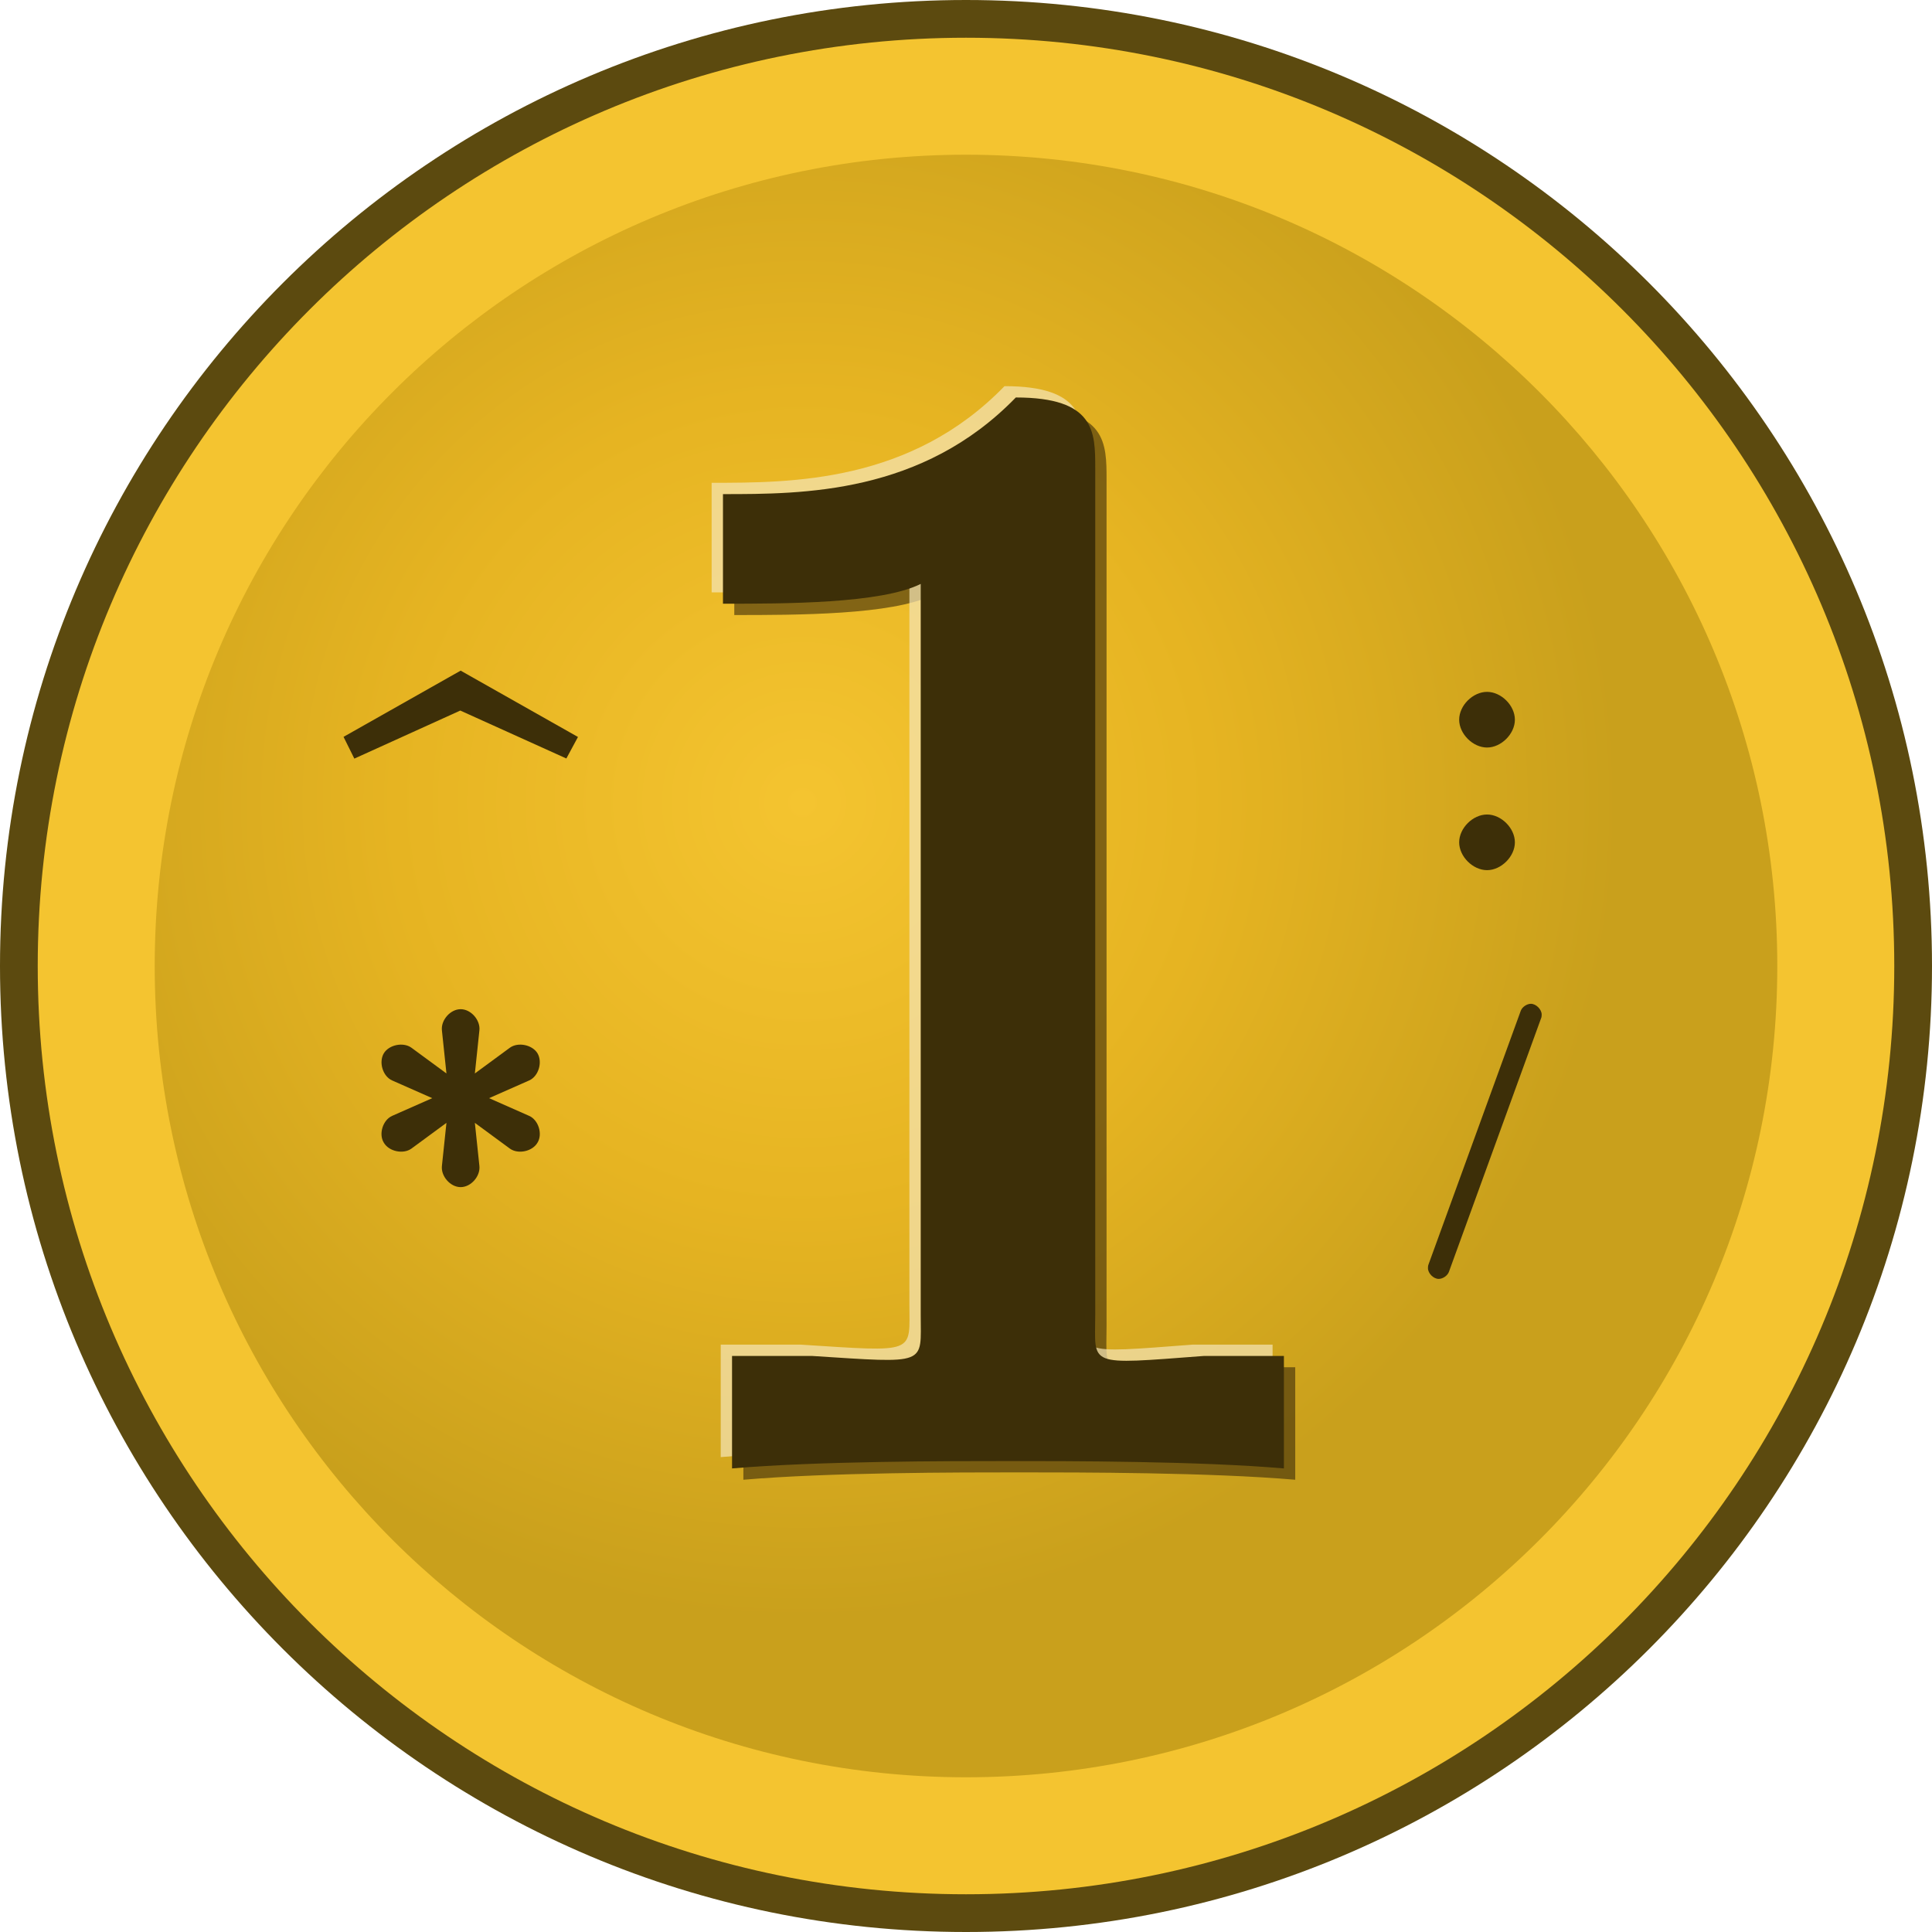
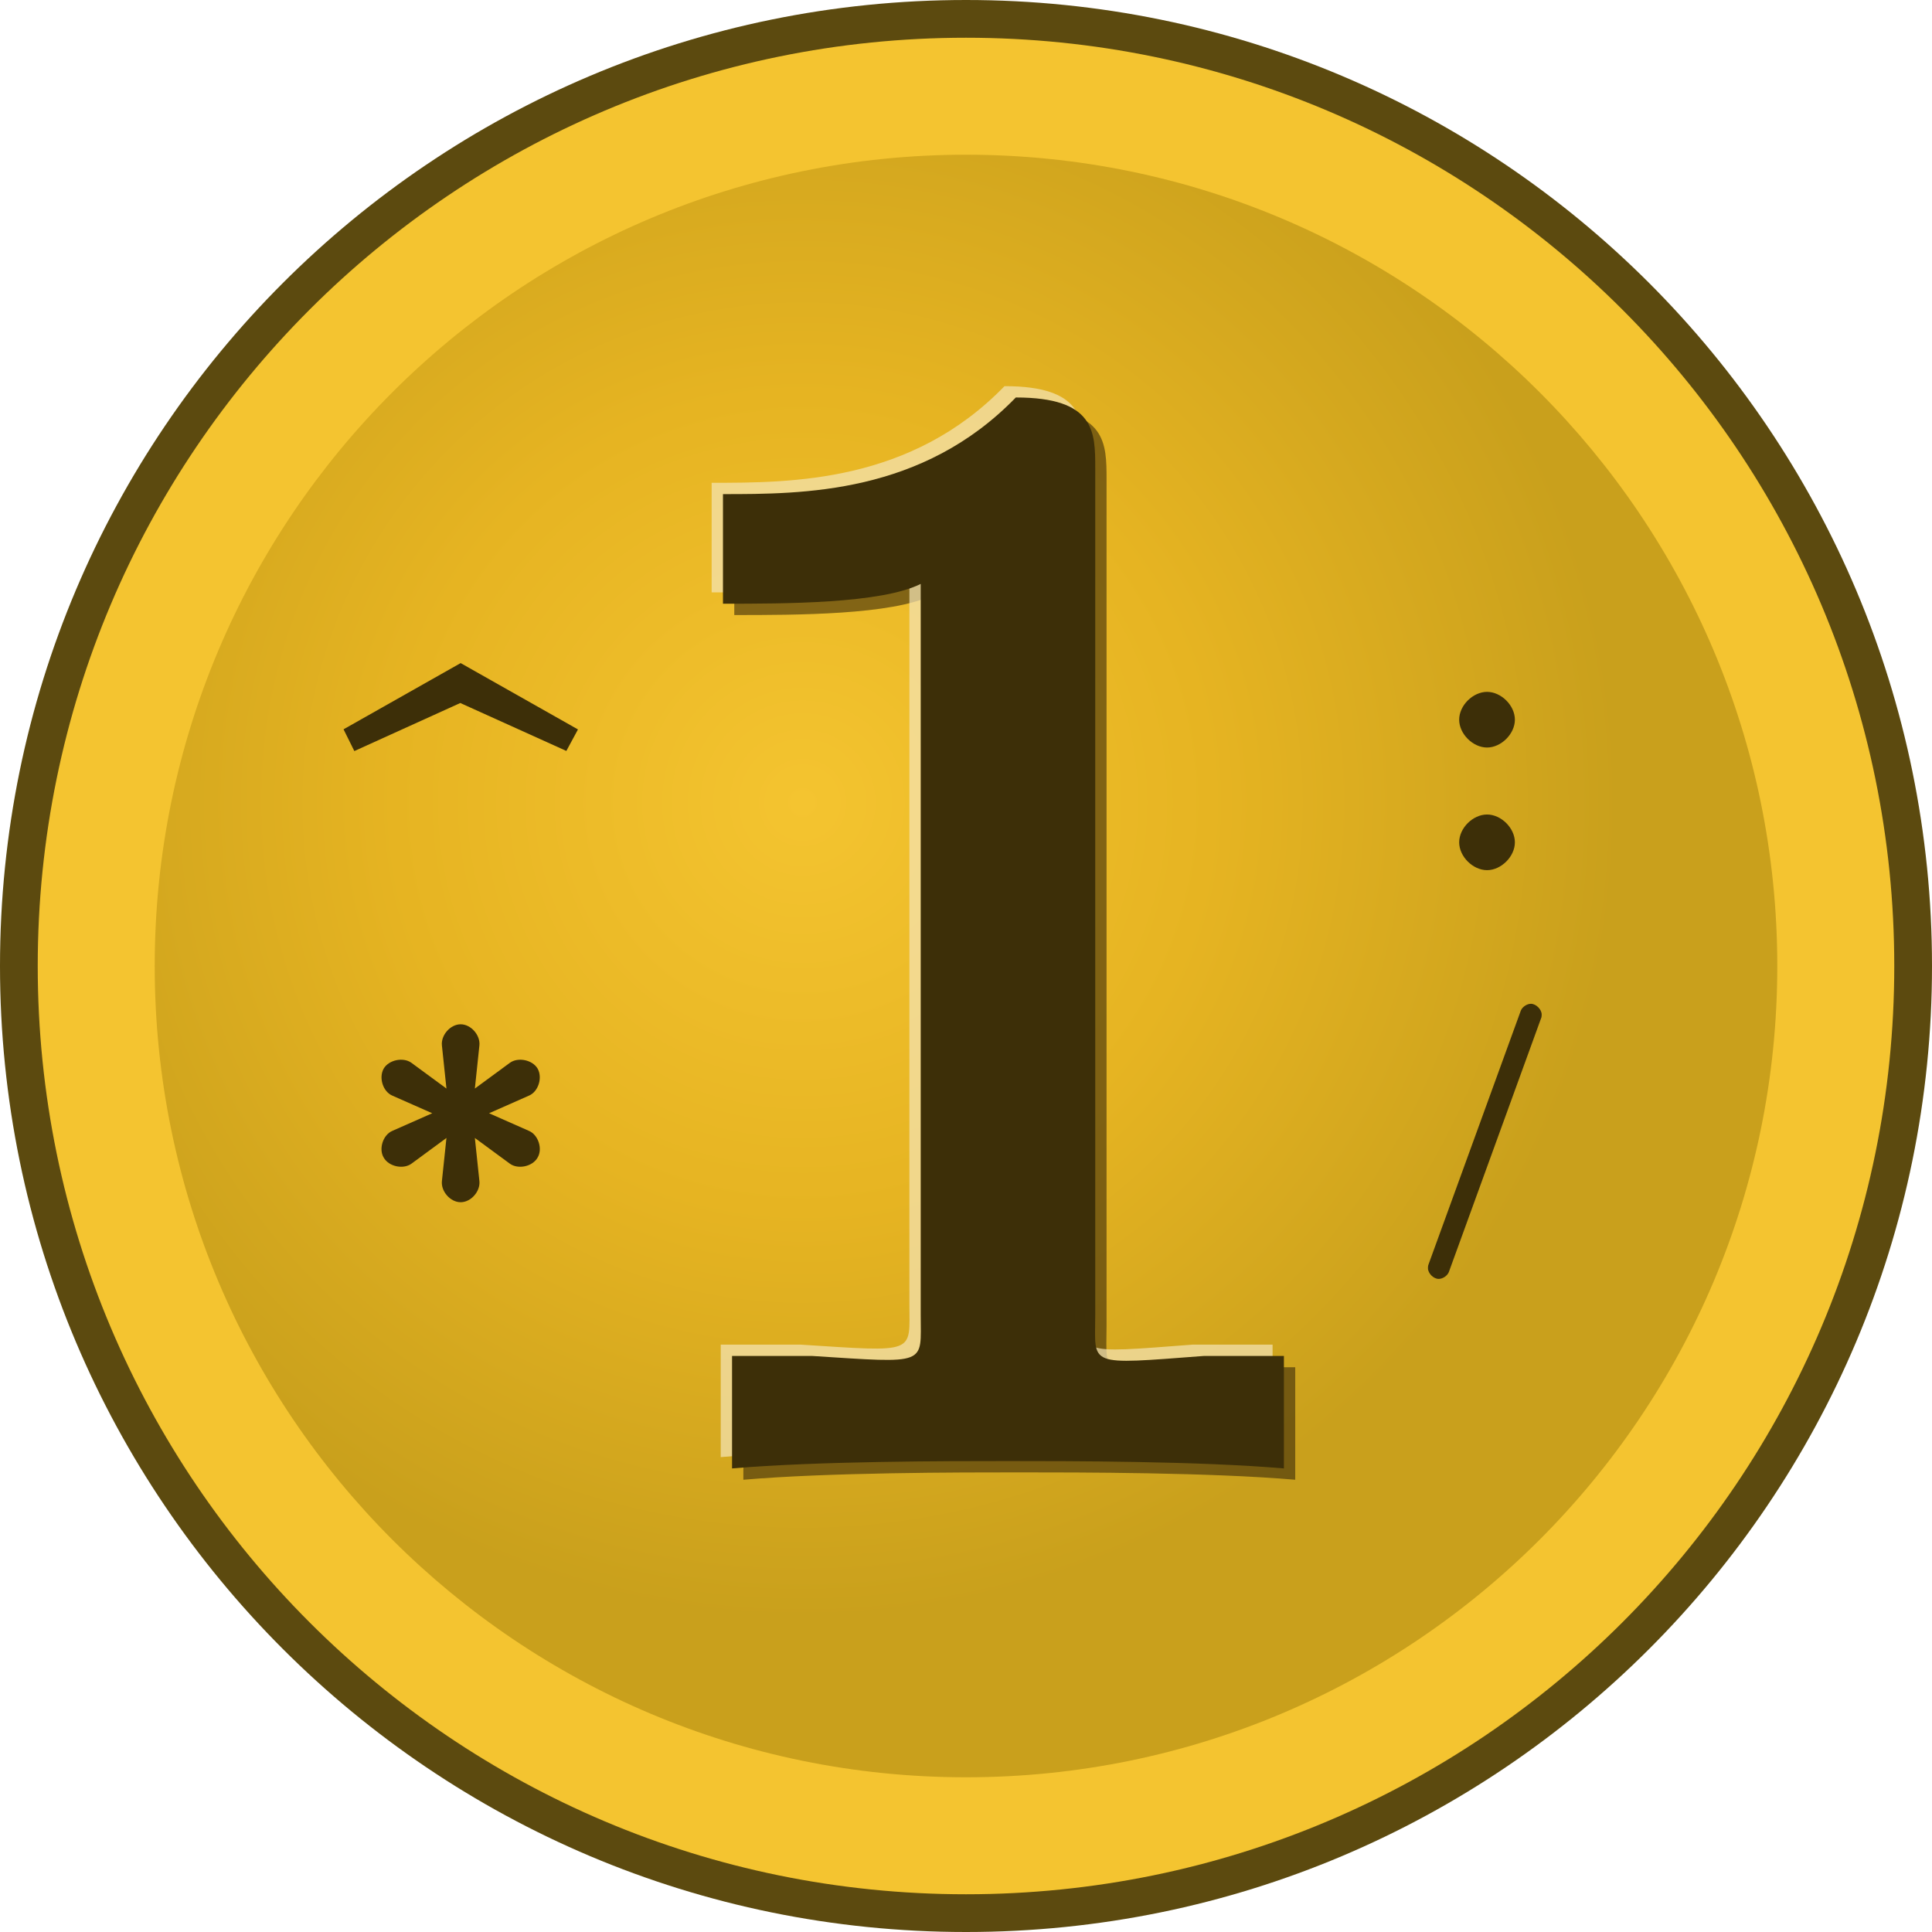
<svg xmlns="http://www.w3.org/2000/svg" width="512" height="512" viewBox="0 0 512 512">
  <defs>
    <radialGradient id="darkGold" cx="40%" cy="40%">
      <stop offset="0%" style="stop-color:#F4C430;stop-opacity:1" />
      <stop offset="50%" style="stop-color:#E6B422;stop-opacity:1" />
      <stop offset="100%" style="stop-color:#C9A01C;stop-opacity:1" />
    </radialGradient>
    <style>
      .base-text {
        font-family: 'Latin Modern Math', 'STIX Two Math', 'Cambria Math', 'Times New Roman', serif;
        font-weight: 700;
        text-anchor: middle;
        dominant-baseline: central;
      }
      .shadow { fill: #3A2A08; opacity: 0.5; }
      .shadow-1 { fill: #3A2A08; opacity: 0.6; }
      .highlight { fill: #E8D4A0; opacity: 0.6; }
      .highlight-1 { fill: #F5E6B8; opacity: 0.7; }
      .main { fill: #3D2F08; }
      .center { cx: 256; cy: 256; }
    </style>
    <g id="embossed">
      <text class="base-text shadow" x="1" y="1" />
      <text class="base-text highlight" x="-1" y="-1" />
      <text class="base-text main" x="0" y="0" />
    </g>
  </defs>
  <circle class="center" r="256" fill="#5C4A0F" />
  <circle class="center" r="246" fill="#F4C430" />
  <circle class="center" r="215" fill="url(#darkGold)" />
  <g id="one" transform="translate(256, 266)" font-size="400">
    <text class="base-text shadow-1" x="3" y="3">1</text>
    <text class="base-text highlight-1" x="-3" y="-3">1</text>
    <text class="base-text main" x="0" y="0">1</text>
  </g>
-   <g transform="translate(120, 226)" font-size="100">
+   <g transform="translate(120, 224)" font-size="100">
    <use href="#embossed" />
    <text class="base-text main" x="0" y="0">^</text>
  </g>
-   <g transform="translate(120, 316)" font-size="100">
+   <g transform="translate(120, 320)" font-size="100">
    <use href="#embossed" />
    <text class="base-text main" x="0" y="0">*</text>
  </g>
  <g transform="translate(392, 200)" font-size="100">
    <use href="#embossed" />
    <text class="base-text main" x="0" y="0">:</text>
  </g>
  <g transform="translate(392, 300)" font-size="70">
    <use href="#embossed" />
    <text class="base-text main" x="0" y="0">/</text>
  </g>
</svg>
